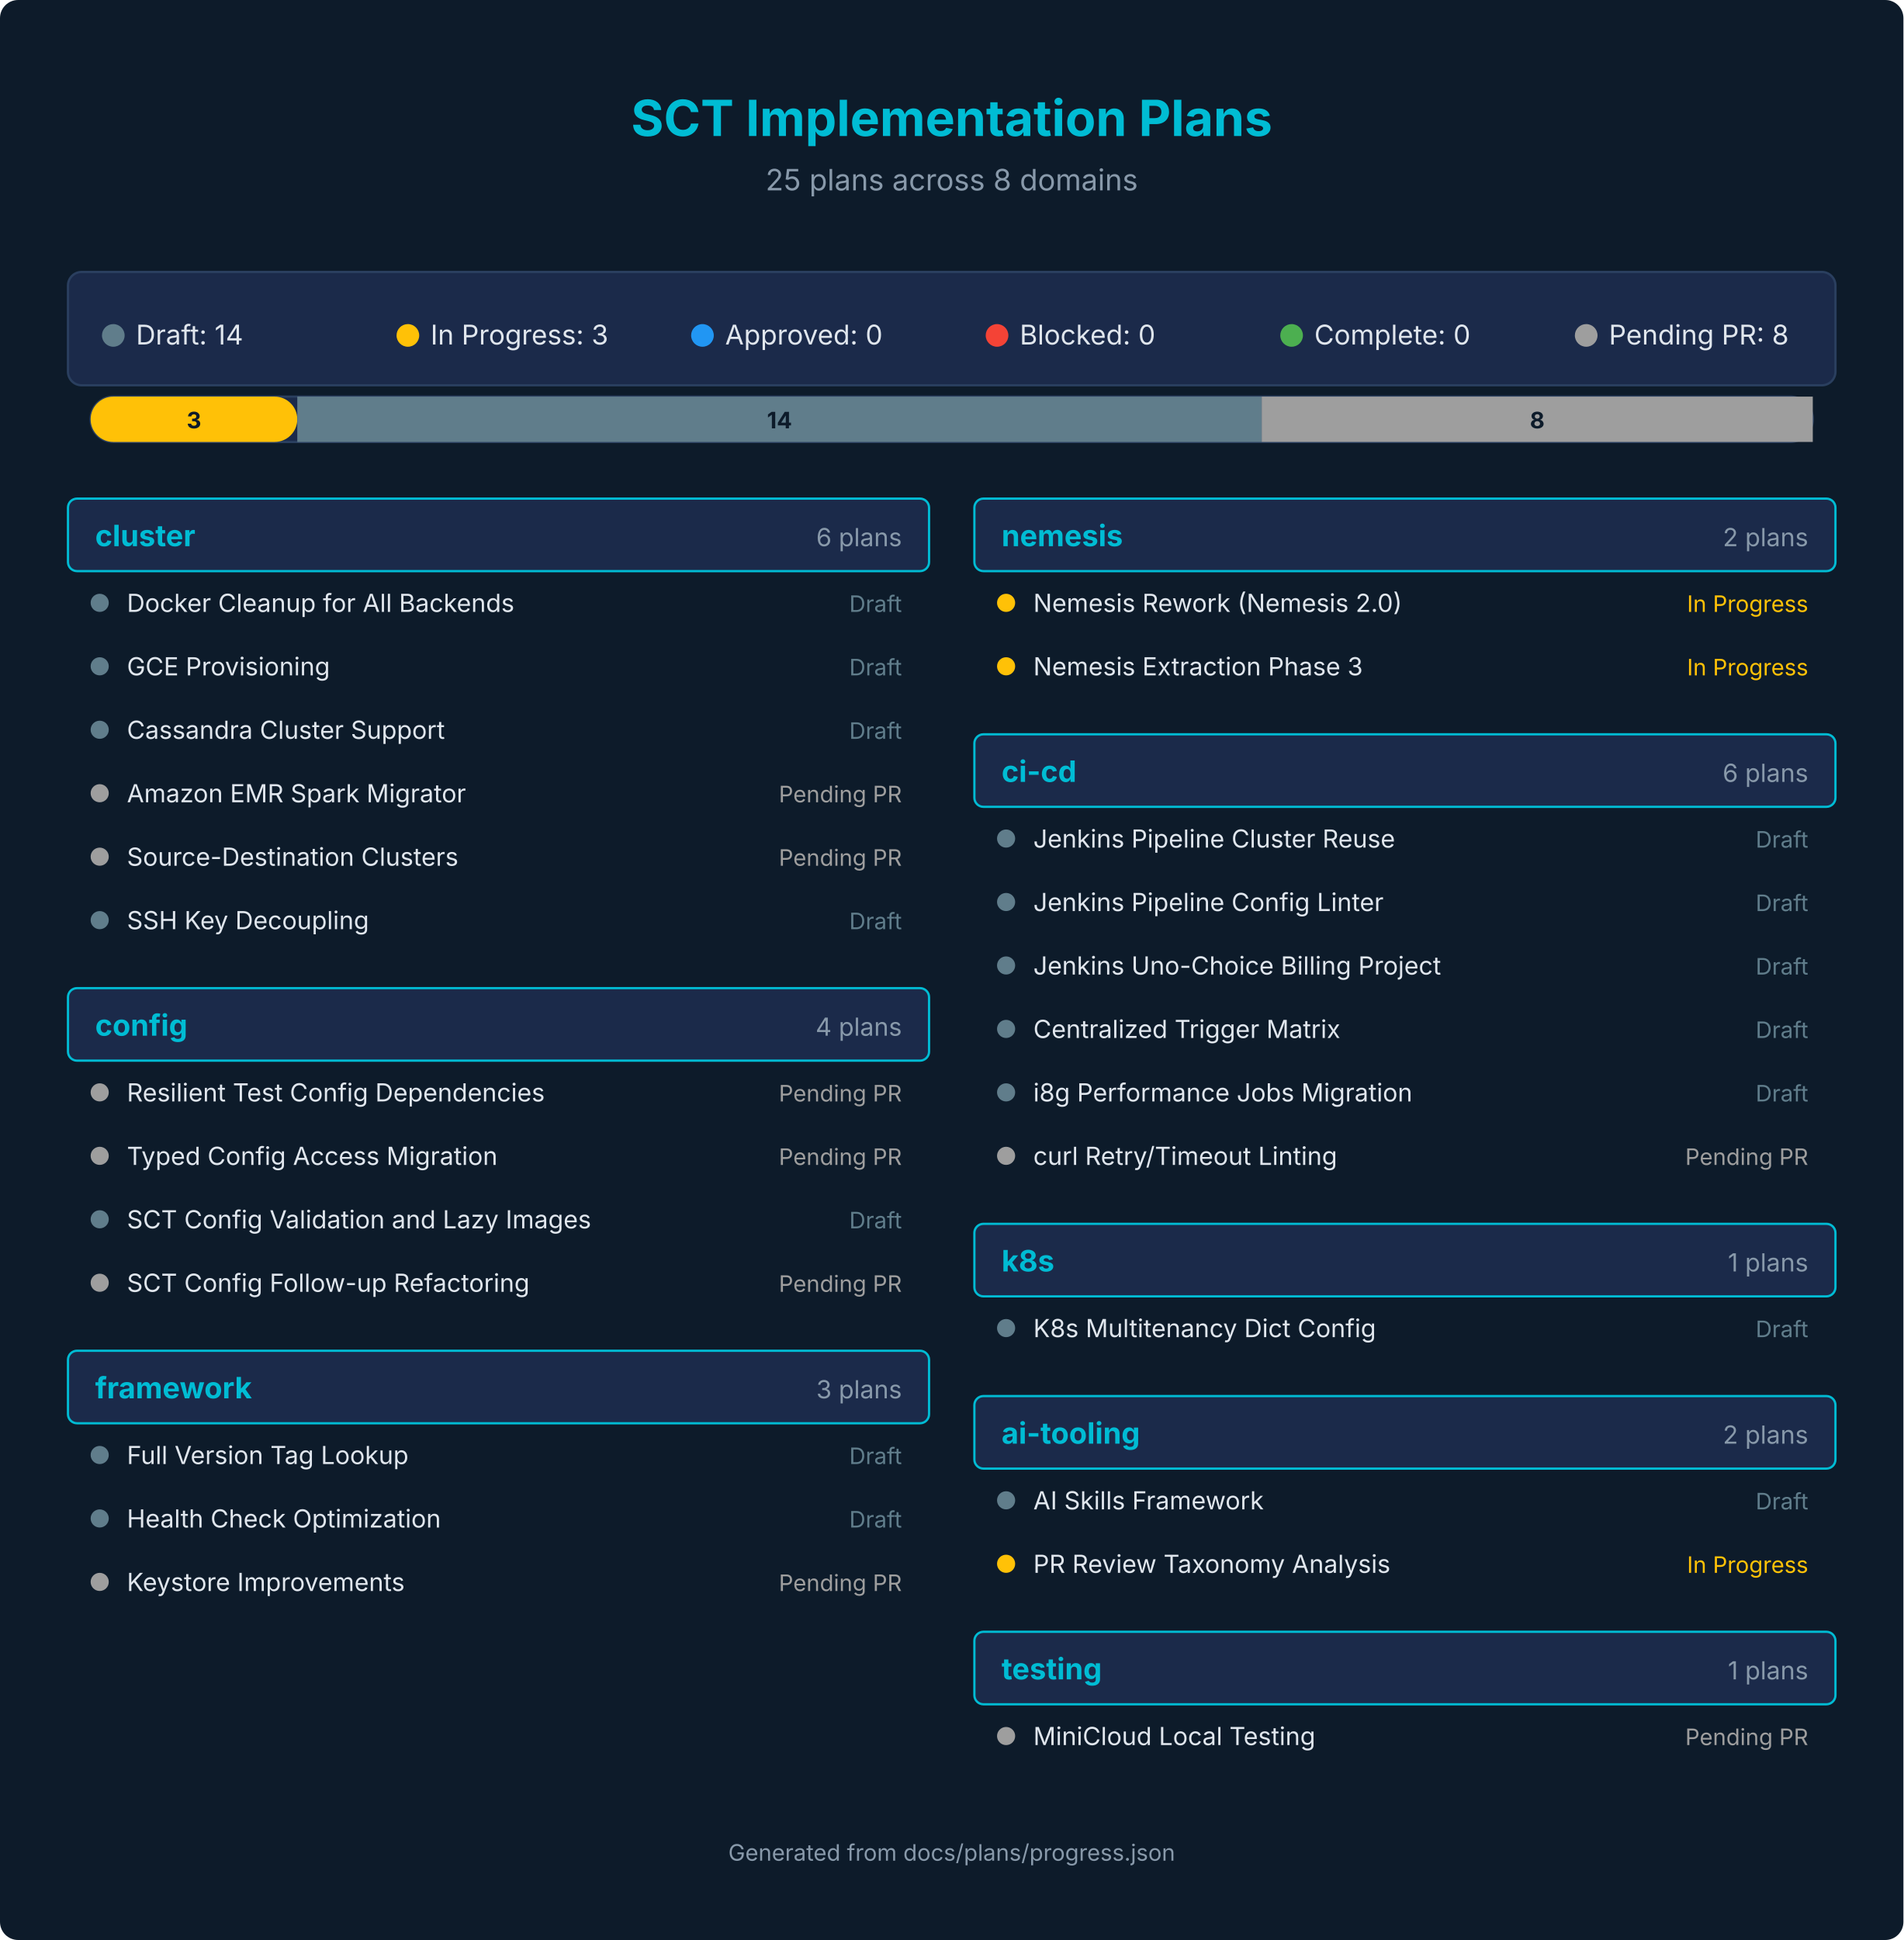
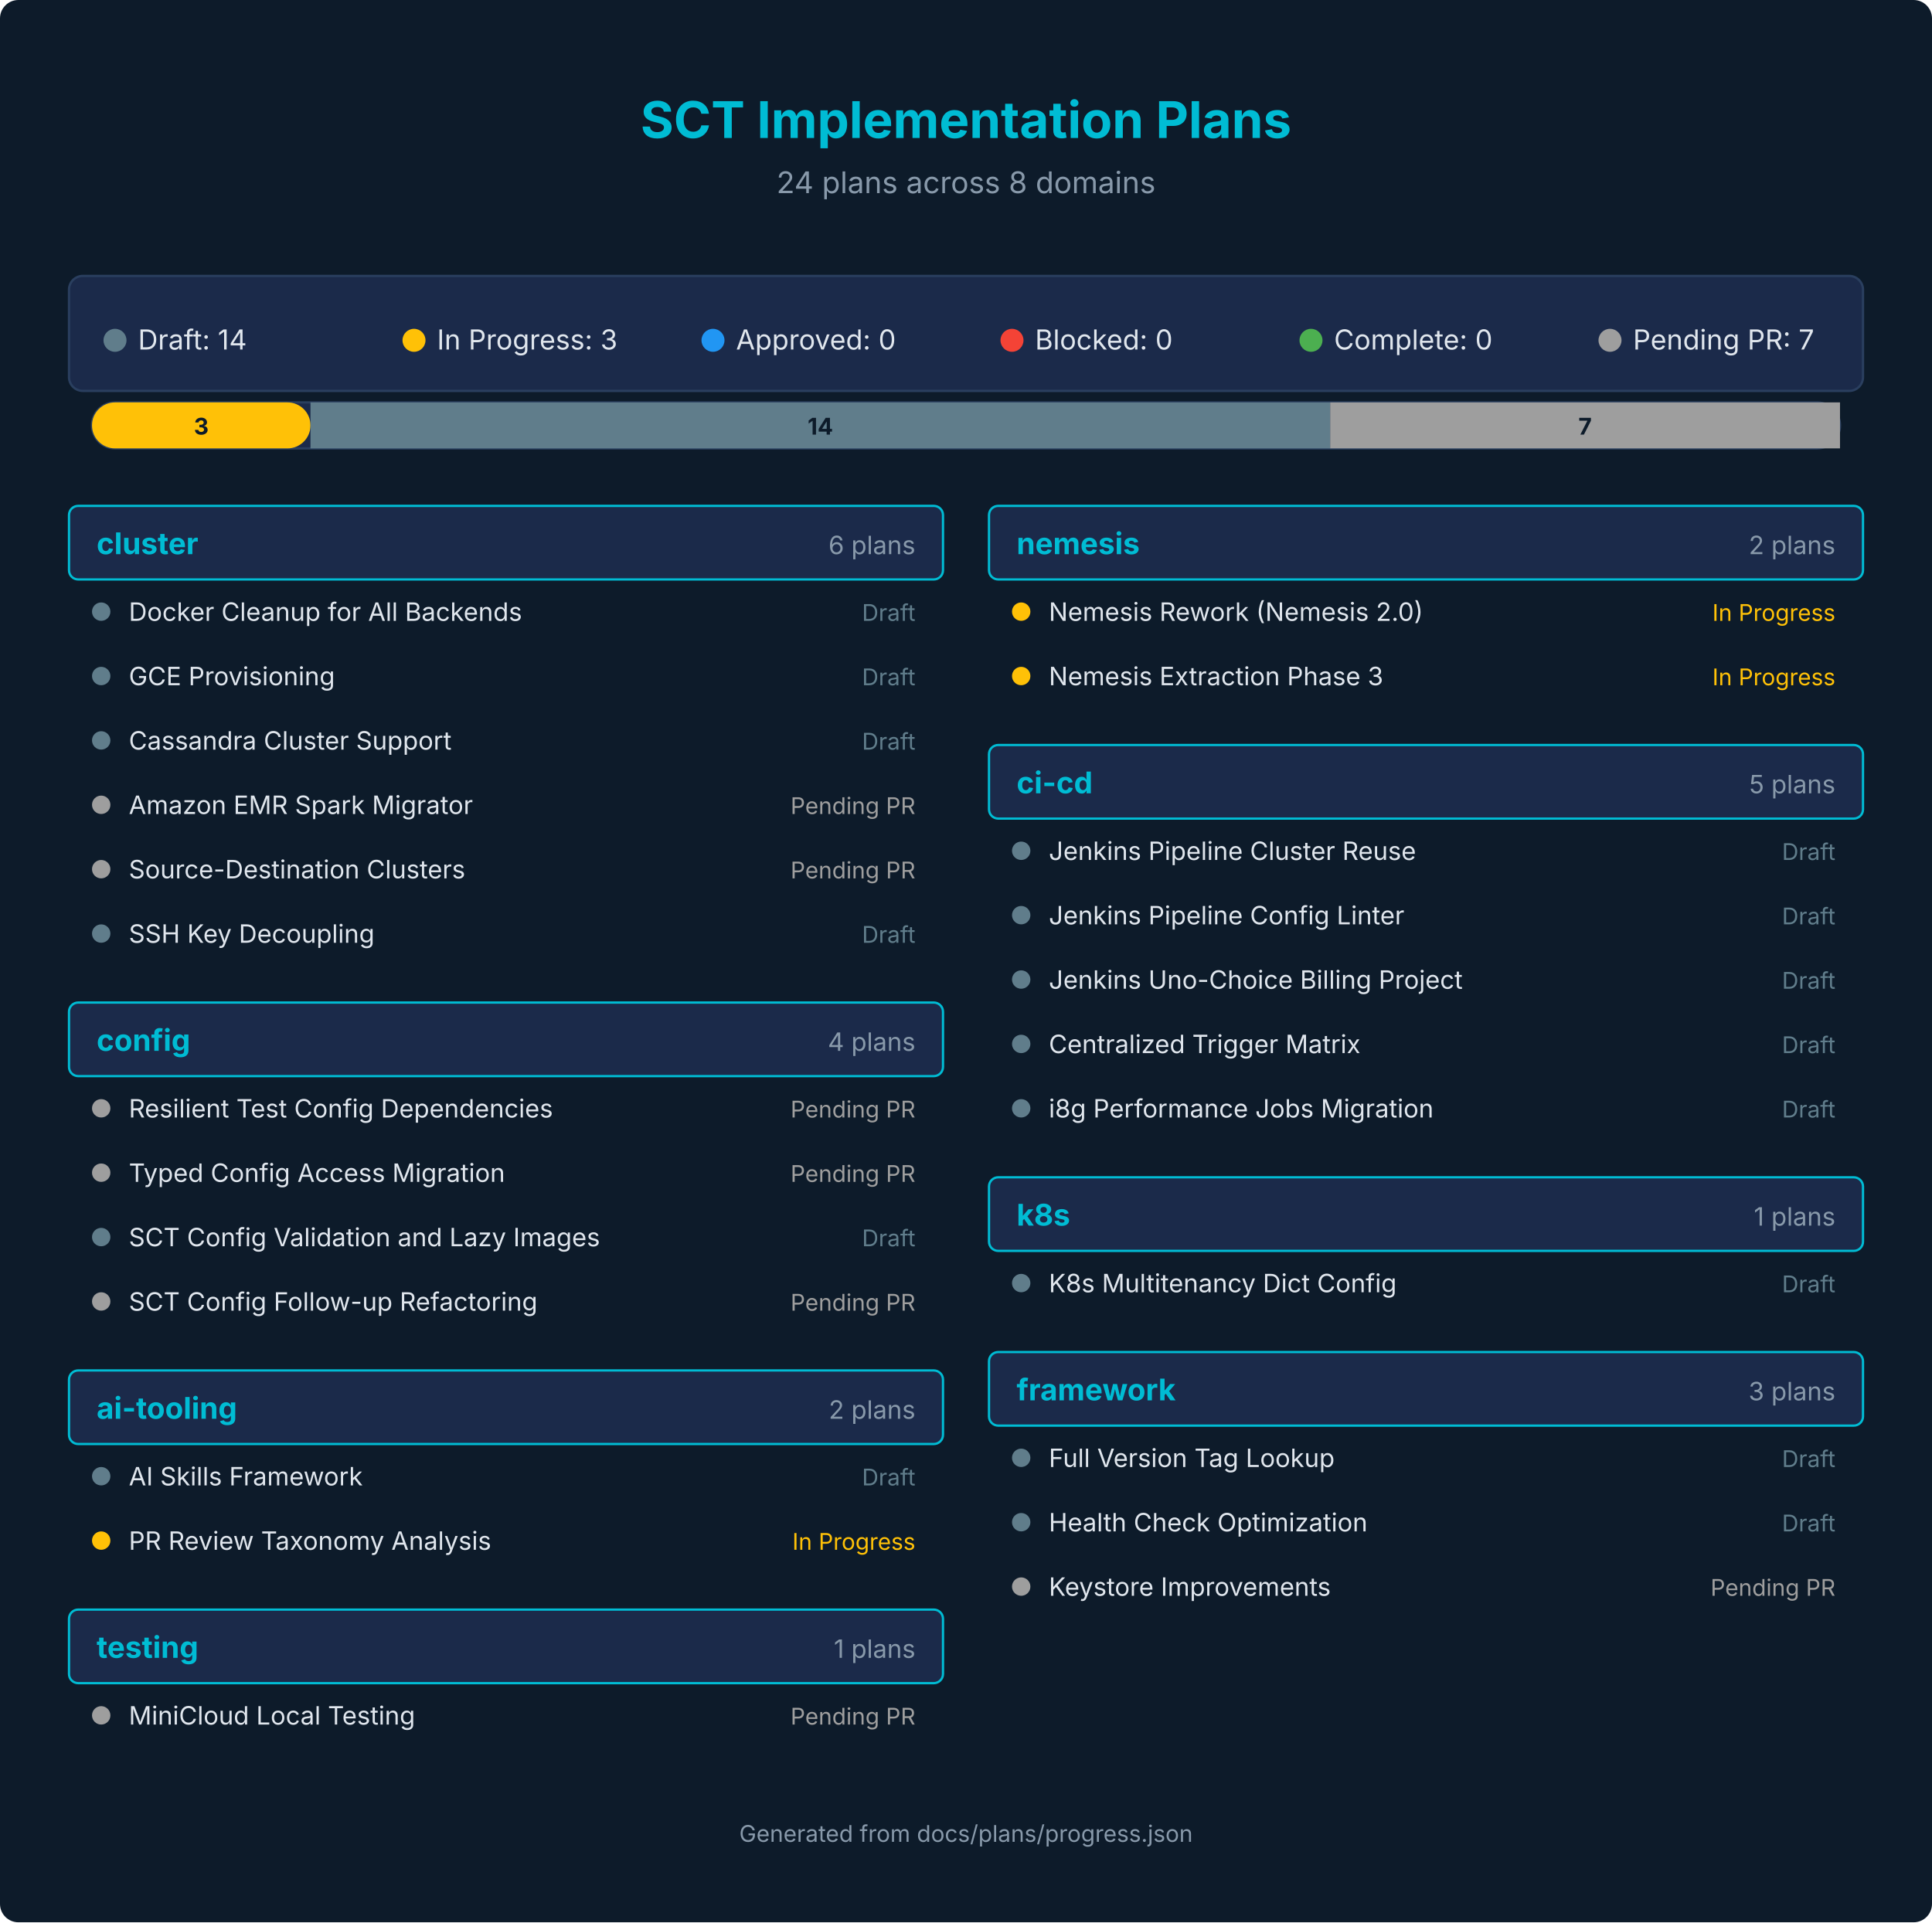
- <svg xmlns="http://www.w3.org/2000/svg" width="840" height="856" viewBox="0 0 840 856">
-   <rect width="840" height="856" fill="#0D1B2A" rx="8" />
+ <svg xmlns="http://www.w3.org/2000/svg" width="840" height="836" viewBox="0 0 840 836">
+   <rect width="840" height="836" fill="#0D1B2A" rx="8" />
  <text x="420" y="60" text-anchor="middle" font-family="system-ui, -apple-system, sans-serif" font-size="22" font-weight="bold" fill="#00BCD4">SCT Implementation Plans</text>
-   <text x="420" y="84" text-anchor="middle" font-family="system-ui, -apple-system, sans-serif" font-size="13" fill="#8899AA">25 plans across 8 domains</text>
+   <text x="420" y="84" text-anchor="middle" font-family="system-ui, -apple-system, sans-serif" font-size="13" fill="#8899AA">24 plans across 8 domains</text>
  <rect x="30" y="120" width="780" height="50" rx="6" fill="#1B2A4A" stroke="#2A3F5F" stroke-width="1" />
  <circle cx="50" cy="148" r="5" fill="#607D8B" />
  <text x="60" y="152" font-family="system-ui, -apple-system, sans-serif" font-size="12" fill="#E0E6ED">Draft: 14</text>
  <circle cx="180" cy="148" r="5" fill="#FFC107" />
  <text x="190" y="152" font-family="system-ui, -apple-system, sans-serif" font-size="12" fill="#E0E6ED">In Progress: 3</text>
  <circle cx="310" cy="148" r="5" fill="#2196F3" />
  <text x="320" y="152" font-family="system-ui, -apple-system, sans-serif" font-size="12" fill="#E0E6ED">Approved: 0</text>
  <circle cx="440" cy="148" r="5" fill="#F44336" />
  <text x="450" y="152" font-family="system-ui, -apple-system, sans-serif" font-size="12" fill="#E0E6ED">Blocked: 0</text>
  <circle cx="570" cy="148" r="5" fill="#4CAF50" />
  <text x="580" y="152" font-family="system-ui, -apple-system, sans-serif" font-size="12" fill="#E0E6ED">Complete: 0</text>
  <circle cx="700" cy="148" r="5" fill="#9E9E9E" />
-   <text x="710" y="152" font-family="system-ui, -apple-system, sans-serif" font-size="12" fill="#E0E6ED">Pending PR: 8</text>
+   <text x="710" y="152" font-family="system-ui, -apple-system, sans-serif" font-size="12" fill="#E0E6ED">Pending PR: 7</text>
  <rect x="40" y="175" width="760" height="20" rx="10" fill="#1B2A4A" stroke="#2A3F5F" stroke-width="1" />
-   <rect x="40" y="175" width="91.2" height="20" rx="10" fill="#FFC107" />
-   <text x="85.6" y="189" text-anchor="middle" font-family="system-ui, -apple-system, sans-serif" font-size="10" font-weight="bold" fill="#0D1B2A">3</text>
-   <rect x="131.2" y="175" width="425.6" height="20" rx="0" fill="#607D8B" />
-   <text x="344.0" y="189" text-anchor="middle" font-family="system-ui, -apple-system, sans-serif" font-size="10" font-weight="bold" fill="#0D1B2A">14</text>
-   <rect x="556.8" y="175" width="243.2" height="20" rx="0" fill="#9E9E9E" />
-   <text x="678.4" y="189" text-anchor="middle" font-family="system-ui, -apple-system, sans-serif" font-size="10" font-weight="bold" fill="#0D1B2A">8</text>
+   <rect x="40" y="175" width="95.0" height="20" rx="10" fill="#FFC107" />
+   <text x="87.5" y="189" text-anchor="middle" font-family="system-ui, -apple-system, sans-serif" font-size="10" font-weight="bold" fill="#0D1B2A">3</text>
+   <rect x="135.0" y="175" width="443.333" height="20" rx="0" fill="#607D8B" />
+   <text x="356.667" y="189" text-anchor="middle" font-family="system-ui, -apple-system, sans-serif" font-size="10" font-weight="bold" fill="#0D1B2A">14</text>
+   <rect x="578.333" y="175" width="221.667" height="20" rx="0" fill="#9E9E9E" />
+   <text x="689.167" y="189" text-anchor="middle" font-family="system-ui, -apple-system, sans-serif" font-size="10" font-weight="bold" fill="#0D1B2A">7</text>
  <rect x="30" y="220" width="380" height="32" rx="4" fill="#1B2A4A" stroke="#00BCD4" stroke-width="1" />
  <text x="42" y="241" font-family="system-ui, -apple-system, sans-serif" font-size="13" font-weight="bold" fill="#00BCD4">cluster</text>
  <text x="398" y="241" text-anchor="end" font-family="system-ui, -apple-system, sans-serif" font-size="11" fill="#8899AA">6 plans</text>
  <circle cx="44" cy="266" r="4" fill="#607D8B" />
  <text x="56" y="270" font-family="system-ui, -apple-system, sans-serif" font-size="11" fill="#E0E6ED">Docker Cleanup for All Backends</text>
  <text x="398" y="270" text-anchor="end" font-family="system-ui, -apple-system, sans-serif" font-size="10" fill="#607D8B">Draft</text>
  <circle cx="44" cy="294" r="4" fill="#607D8B" />
  <text x="56" y="298" font-family="system-ui, -apple-system, sans-serif" font-size="11" fill="#E0E6ED">GCE Provisioning</text>
  <text x="398" y="298" text-anchor="end" font-family="system-ui, -apple-system, sans-serif" font-size="10" fill="#607D8B">Draft</text>
  <circle cx="44" cy="322" r="4" fill="#607D8B" />
  <text x="56" y="326" font-family="system-ui, -apple-system, sans-serif" font-size="11" fill="#E0E6ED">Cassandra Cluster Support</text>
  <text x="398" y="326" text-anchor="end" font-family="system-ui, -apple-system, sans-serif" font-size="10" fill="#607D8B">Draft</text>
  <circle cx="44" cy="350" r="4" fill="#9E9E9E" />
  <text x="56" y="354" font-family="system-ui, -apple-system, sans-serif" font-size="11" fill="#E0E6ED">Amazon EMR Spark Migrator</text>
  <text x="398" y="354" text-anchor="end" font-family="system-ui, -apple-system, sans-serif" font-size="10" fill="#9E9E9E">Pending PR</text>
  <circle cx="44" cy="378" r="4" fill="#9E9E9E" />
  <text x="56" y="382" font-family="system-ui, -apple-system, sans-serif" font-size="11" fill="#E0E6ED">Source-Destination Clusters</text>
  <text x="398" y="382" text-anchor="end" font-family="system-ui, -apple-system, sans-serif" font-size="10" fill="#9E9E9E">Pending PR</text>
  <circle cx="44" cy="406" r="4" fill="#607D8B" />
  <text x="56" y="410" font-family="system-ui, -apple-system, sans-serif" font-size="11" fill="#E0E6ED">SSH Key Decoupling</text>
  <text x="398" y="410" text-anchor="end" font-family="system-ui, -apple-system, sans-serif" font-size="10" fill="#607D8B">Draft</text>
  <rect x="30" y="436" width="380" height="32" rx="4" fill="#1B2A4A" stroke="#00BCD4" stroke-width="1" />
  <text x="42" y="457" font-family="system-ui, -apple-system, sans-serif" font-size="13" font-weight="bold" fill="#00BCD4">config</text>
  <text x="398" y="457" text-anchor="end" font-family="system-ui, -apple-system, sans-serif" font-size="11" fill="#8899AA">4 plans</text>
  <circle cx="44" cy="482" r="4" fill="#9E9E9E" />
  <text x="56" y="486" font-family="system-ui, -apple-system, sans-serif" font-size="11" fill="#E0E6ED">Resilient Test Config Dependencies</text>
  <text x="398" y="486" text-anchor="end" font-family="system-ui, -apple-system, sans-serif" font-size="10" fill="#9E9E9E">Pending PR</text>
  <circle cx="44" cy="510" r="4" fill="#9E9E9E" />
  <text x="56" y="514" font-family="system-ui, -apple-system, sans-serif" font-size="11" fill="#E0E6ED">Typed Config Access Migration</text>
  <text x="398" y="514" text-anchor="end" font-family="system-ui, -apple-system, sans-serif" font-size="10" fill="#9E9E9E">Pending PR</text>
  <circle cx="44" cy="538" r="4" fill="#607D8B" />
  <text x="56" y="542" font-family="system-ui, -apple-system, sans-serif" font-size="11" fill="#E0E6ED">SCT Config Validation and Lazy Images</text>
  <text x="398" y="542" text-anchor="end" font-family="system-ui, -apple-system, sans-serif" font-size="10" fill="#607D8B">Draft</text>
  <circle cx="44" cy="566" r="4" fill="#9E9E9E" />
  <text x="56" y="570" font-family="system-ui, -apple-system, sans-serif" font-size="11" fill="#E0E6ED">SCT Config Follow-up Refactoring</text>
  <text x="398" y="570" text-anchor="end" font-family="system-ui, -apple-system, sans-serif" font-size="10" fill="#9E9E9E">Pending PR</text>
  <rect x="30" y="596" width="380" height="32" rx="4" fill="#1B2A4A" stroke="#00BCD4" stroke-width="1" />
-   <text x="42" y="617" font-family="system-ui, -apple-system, sans-serif" font-size="13" font-weight="bold" fill="#00BCD4">framework</text>
-   <text x="398" y="617" text-anchor="end" font-family="system-ui, -apple-system, sans-serif" font-size="11" fill="#8899AA">3 plans</text>
+   <text x="42" y="617" font-family="system-ui, -apple-system, sans-serif" font-size="13" font-weight="bold" fill="#00BCD4">ai-tooling</text>
+   <text x="398" y="617" text-anchor="end" font-family="system-ui, -apple-system, sans-serif" font-size="11" fill="#8899AA">2 plans</text>
  <circle cx="44" cy="642" r="4" fill="#607D8B" />
-   <text x="56" y="646" font-family="system-ui, -apple-system, sans-serif" font-size="11" fill="#E0E6ED">Full Version Tag Lookup</text>
+   <text x="56" y="646" font-family="system-ui, -apple-system, sans-serif" font-size="11" fill="#E0E6ED">AI Skills Framework</text>
  <text x="398" y="646" text-anchor="end" font-family="system-ui, -apple-system, sans-serif" font-size="10" fill="#607D8B">Draft</text>
-   <circle cx="44" cy="670" r="4" fill="#607D8B" />
-   <text x="56" y="674" font-family="system-ui, -apple-system, sans-serif" font-size="11" fill="#E0E6ED">Health Check Optimization</text>
-   <text x="398" y="674" text-anchor="end" font-family="system-ui, -apple-system, sans-serif" font-size="10" fill="#607D8B">Draft</text>
-   <circle cx="44" cy="698" r="4" fill="#9E9E9E" />
-   <text x="56" y="702" font-family="system-ui, -apple-system, sans-serif" font-size="11" fill="#E0E6ED">Keystore Improvements</text>
-   <text x="398" y="702" text-anchor="end" font-family="system-ui, -apple-system, sans-serif" font-size="10" fill="#9E9E9E">Pending PR</text>
+   <circle cx="44" cy="670" r="4" fill="#FFC107" />
+   <text x="56" y="674" font-family="system-ui, -apple-system, sans-serif" font-size="11" fill="#E0E6ED">PR Review Taxonomy Analysis</text>
+   <text x="398" y="674" text-anchor="end" font-family="system-ui, -apple-system, sans-serif" font-size="10" fill="#FFC107">In Progress</text>
+   <rect x="30" y="700" width="380" height="32" rx="4" fill="#1B2A4A" stroke="#00BCD4" stroke-width="1" />
+   <text x="42" y="721" font-family="system-ui, -apple-system, sans-serif" font-size="13" font-weight="bold" fill="#00BCD4">testing</text>
+   <text x="398" y="721" text-anchor="end" font-family="system-ui, -apple-system, sans-serif" font-size="11" fill="#8899AA">1 plans</text>
+   <circle cx="44" cy="746" r="4" fill="#9E9E9E" />
+   <text x="56" y="750" font-family="system-ui, -apple-system, sans-serif" font-size="11" fill="#E0E6ED">MiniCloud Local Testing</text>
+   <text x="398" y="750" text-anchor="end" font-family="system-ui, -apple-system, sans-serif" font-size="10" fill="#9E9E9E">Pending PR</text>
  <rect x="430" y="220" width="380" height="32" rx="4" fill="#1B2A4A" stroke="#00BCD4" stroke-width="1" />
  <text x="442" y="241" font-family="system-ui, -apple-system, sans-serif" font-size="13" font-weight="bold" fill="#00BCD4">nemesis</text>
  <text x="798" y="241" text-anchor="end" font-family="system-ui, -apple-system, sans-serif" font-size="11" fill="#8899AA">2 plans</text>
  <circle cx="444" cy="266" r="4" fill="#FFC107" />
  <text x="456" y="270" font-family="system-ui, -apple-system, sans-serif" font-size="11" fill="#E0E6ED">Nemesis Rework (Nemesis 2.0)</text>
  <text x="798" y="270" text-anchor="end" font-family="system-ui, -apple-system, sans-serif" font-size="10" fill="#FFC107">In Progress</text>
  <circle cx="444" cy="294" r="4" fill="#FFC107" />
  <text x="456" y="298" font-family="system-ui, -apple-system, sans-serif" font-size="11" fill="#E0E6ED">Nemesis Extraction Phase 3</text>
  <text x="798" y="298" text-anchor="end" font-family="system-ui, -apple-system, sans-serif" font-size="10" fill="#FFC107">In Progress</text>
  <rect x="430" y="324" width="380" height="32" rx="4" fill="#1B2A4A" stroke="#00BCD4" stroke-width="1" />
  <text x="442" y="345" font-family="system-ui, -apple-system, sans-serif" font-size="13" font-weight="bold" fill="#00BCD4">ci-cd</text>
-   <text x="798" y="345" text-anchor="end" font-family="system-ui, -apple-system, sans-serif" font-size="11" fill="#8899AA">6 plans</text>
+   <text x="798" y="345" text-anchor="end" font-family="system-ui, -apple-system, sans-serif" font-size="11" fill="#8899AA">5 plans</text>
  <circle cx="444" cy="370" r="4" fill="#607D8B" />
  <text x="456" y="374" font-family="system-ui, -apple-system, sans-serif" font-size="11" fill="#E0E6ED">Jenkins Pipeline Cluster Reuse</text>
  <text x="798" y="374" text-anchor="end" font-family="system-ui, -apple-system, sans-serif" font-size="10" fill="#607D8B">Draft</text>
  <circle cx="444" cy="398" r="4" fill="#607D8B" />
  <text x="456" y="402" font-family="system-ui, -apple-system, sans-serif" font-size="11" fill="#E0E6ED">Jenkins Pipeline Config Linter</text>
  <text x="798" y="402" text-anchor="end" font-family="system-ui, -apple-system, sans-serif" font-size="10" fill="#607D8B">Draft</text>
  <circle cx="444" cy="426" r="4" fill="#607D8B" />
  <text x="456" y="430" font-family="system-ui, -apple-system, sans-serif" font-size="11" fill="#E0E6ED">Jenkins Uno-Choice Billing Project</text>
  <text x="798" y="430" text-anchor="end" font-family="system-ui, -apple-system, sans-serif" font-size="10" fill="#607D8B">Draft</text>
  <circle cx="444" cy="454" r="4" fill="#607D8B" />
  <text x="456" y="458" font-family="system-ui, -apple-system, sans-serif" font-size="11" fill="#E0E6ED">Centralized Trigger Matrix</text>
  <text x="798" y="458" text-anchor="end" font-family="system-ui, -apple-system, sans-serif" font-size="10" fill="#607D8B">Draft</text>
  <circle cx="444" cy="482" r="4" fill="#607D8B" />
  <text x="456" y="486" font-family="system-ui, -apple-system, sans-serif" font-size="11" fill="#E0E6ED">i8g Performance Jobs Migration</text>
  <text x="798" y="486" text-anchor="end" font-family="system-ui, -apple-system, sans-serif" font-size="10" fill="#607D8B">Draft</text>
-   <circle cx="444" cy="510" r="4" fill="#9E9E9E" />
-   <text x="456" y="514" font-family="system-ui, -apple-system, sans-serif" font-size="11" fill="#E0E6ED">curl Retry/Timeout Linting</text>
-   <text x="798" y="514" text-anchor="end" font-family="system-ui, -apple-system, sans-serif" font-size="10" fill="#9E9E9E">Pending PR</text>
-   <rect x="430" y="540" width="380" height="32" rx="4" fill="#1B2A4A" stroke="#00BCD4" stroke-width="1" />
-   <text x="442" y="561" font-family="system-ui, -apple-system, sans-serif" font-size="13" font-weight="bold" fill="#00BCD4">k8s</text>
-   <text x="798" y="561" text-anchor="end" font-family="system-ui, -apple-system, sans-serif" font-size="11" fill="#8899AA">1 plans</text>
-   <circle cx="444" cy="586" r="4" fill="#607D8B" />
-   <text x="456" y="590" font-family="system-ui, -apple-system, sans-serif" font-size="11" fill="#E0E6ED">K8s Multitenancy Dict Config</text>
-   <text x="798" y="590" text-anchor="end" font-family="system-ui, -apple-system, sans-serif" font-size="10" fill="#607D8B">Draft</text>
-   <rect x="430" y="616" width="380" height="32" rx="4" fill="#1B2A4A" stroke="#00BCD4" stroke-width="1" />
-   <text x="442" y="637" font-family="system-ui, -apple-system, sans-serif" font-size="13" font-weight="bold" fill="#00BCD4">ai-tooling</text>
-   <text x="798" y="637" text-anchor="end" font-family="system-ui, -apple-system, sans-serif" font-size="11" fill="#8899AA">2 plans</text>
+   <rect x="430" y="512" width="380" height="32" rx="4" fill="#1B2A4A" stroke="#00BCD4" stroke-width="1" />
+   <text x="442" y="533" font-family="system-ui, -apple-system, sans-serif" font-size="13" font-weight="bold" fill="#00BCD4">k8s</text>
+   <text x="798" y="533" text-anchor="end" font-family="system-ui, -apple-system, sans-serif" font-size="11" fill="#8899AA">1 plans</text>
+   <circle cx="444" cy="558" r="4" fill="#607D8B" />
+   <text x="456" y="562" font-family="system-ui, -apple-system, sans-serif" font-size="11" fill="#E0E6ED">K8s Multitenancy Dict Config</text>
+   <text x="798" y="562" text-anchor="end" font-family="system-ui, -apple-system, sans-serif" font-size="10" fill="#607D8B">Draft</text>
+   <rect x="430" y="588" width="380" height="32" rx="4" fill="#1B2A4A" stroke="#00BCD4" stroke-width="1" />
+   <text x="442" y="609" font-family="system-ui, -apple-system, sans-serif" font-size="13" font-weight="bold" fill="#00BCD4">framework</text>
+   <text x="798" y="609" text-anchor="end" font-family="system-ui, -apple-system, sans-serif" font-size="11" fill="#8899AA">3 plans</text>
+   <circle cx="444" cy="634" r="4" fill="#607D8B" />
+   <text x="456" y="638" font-family="system-ui, -apple-system, sans-serif" font-size="11" fill="#E0E6ED">Full Version Tag Lookup</text>
+   <text x="798" y="638" text-anchor="end" font-family="system-ui, -apple-system, sans-serif" font-size="10" fill="#607D8B">Draft</text>
  <circle cx="444" cy="662" r="4" fill="#607D8B" />
-   <text x="456" y="666" font-family="system-ui, -apple-system, sans-serif" font-size="11" fill="#E0E6ED">AI Skills Framework</text>
+   <text x="456" y="666" font-family="system-ui, -apple-system, sans-serif" font-size="11" fill="#E0E6ED">Health Check Optimization</text>
  <text x="798" y="666" text-anchor="end" font-family="system-ui, -apple-system, sans-serif" font-size="10" fill="#607D8B">Draft</text>
-   <circle cx="444" cy="690" r="4" fill="#FFC107" />
-   <text x="456" y="694" font-family="system-ui, -apple-system, sans-serif" font-size="11" fill="#E0E6ED">PR Review Taxonomy Analysis</text>
-   <text x="798" y="694" text-anchor="end" font-family="system-ui, -apple-system, sans-serif" font-size="10" fill="#FFC107">In Progress</text>
-   <rect x="430" y="720" width="380" height="32" rx="4" fill="#1B2A4A" stroke="#00BCD4" stroke-width="1" />
-   <text x="442" y="741" font-family="system-ui, -apple-system, sans-serif" font-size="13" font-weight="bold" fill="#00BCD4">testing</text>
-   <text x="798" y="741" text-anchor="end" font-family="system-ui, -apple-system, sans-serif" font-size="11" fill="#8899AA">1 plans</text>
-   <circle cx="444" cy="766" r="4" fill="#9E9E9E" />
-   <text x="456" y="770" font-family="system-ui, -apple-system, sans-serif" font-size="11" fill="#E0E6ED">MiniCloud Local Testing</text>
-   <text x="798" y="770" text-anchor="end" font-family="system-ui, -apple-system, sans-serif" font-size="10" fill="#9E9E9E">Pending PR</text>
-   <text x="420" y="821" text-anchor="middle" font-family="system-ui, -apple-system, sans-serif" font-size="10" fill="#8899AA">Generated from docs/plans/progress.json</text>
+   <circle cx="444" cy="690" r="4" fill="#9E9E9E" />
+   <text x="456" y="694" font-family="system-ui, -apple-system, sans-serif" font-size="11" fill="#E0E6ED">Keystore Improvements</text>
+   <text x="798" y="694" text-anchor="end" font-family="system-ui, -apple-system, sans-serif" font-size="10" fill="#9E9E9E">Pending PR</text>
+   <text x="420" y="801" text-anchor="middle" font-family="system-ui, -apple-system, sans-serif" font-size="10" fill="#8899AA">Generated from docs/plans/progress.json</text>
</svg>
